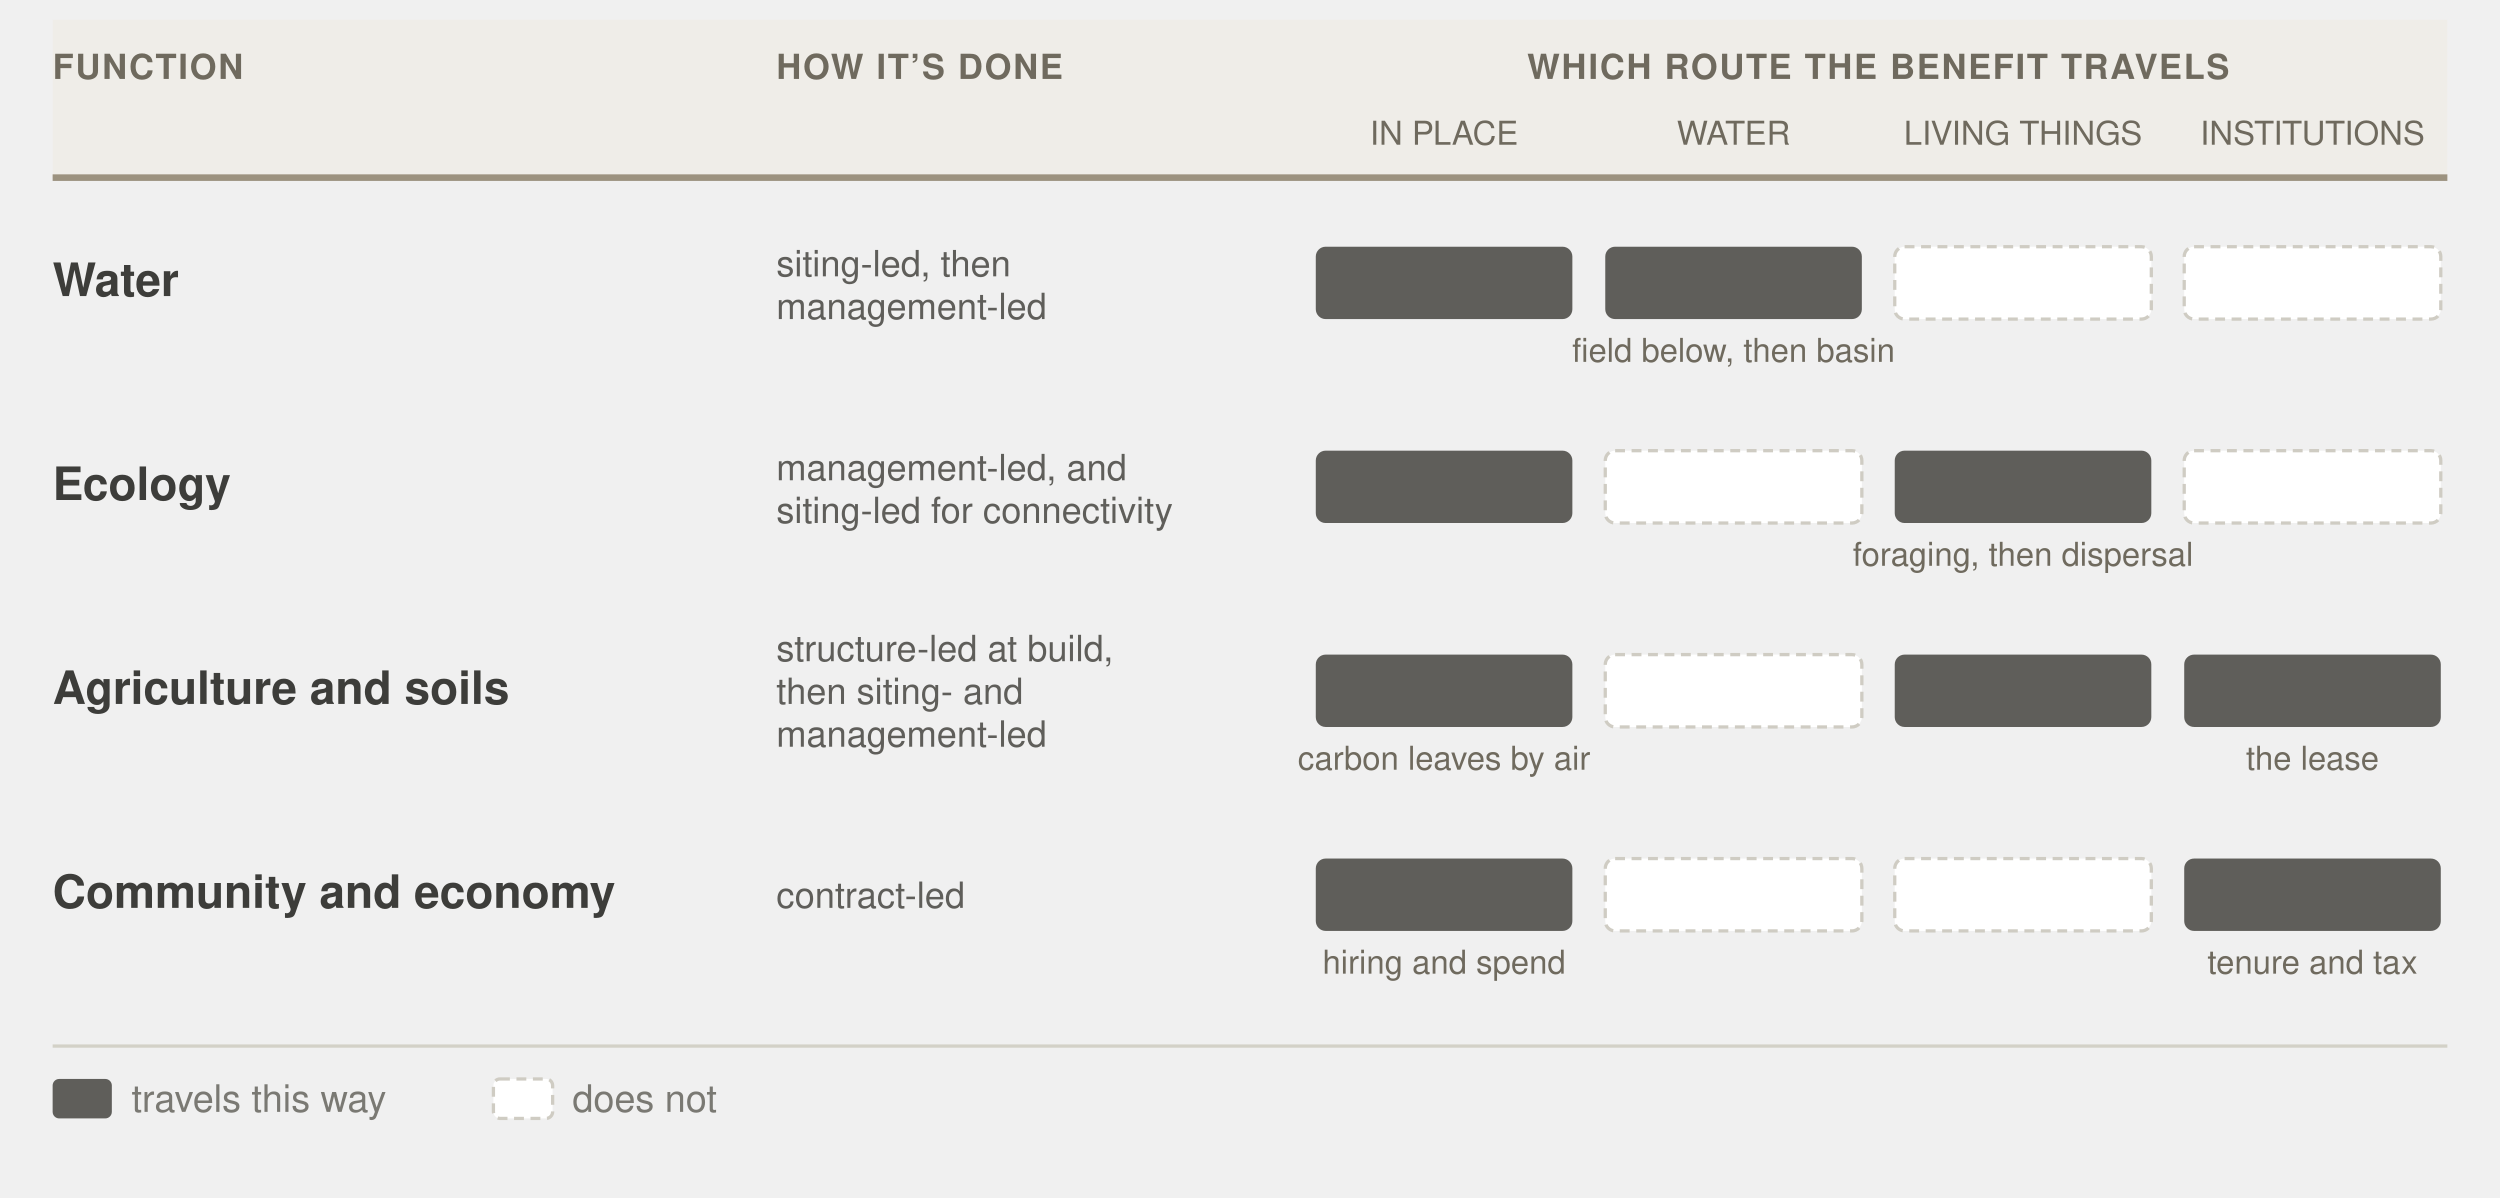
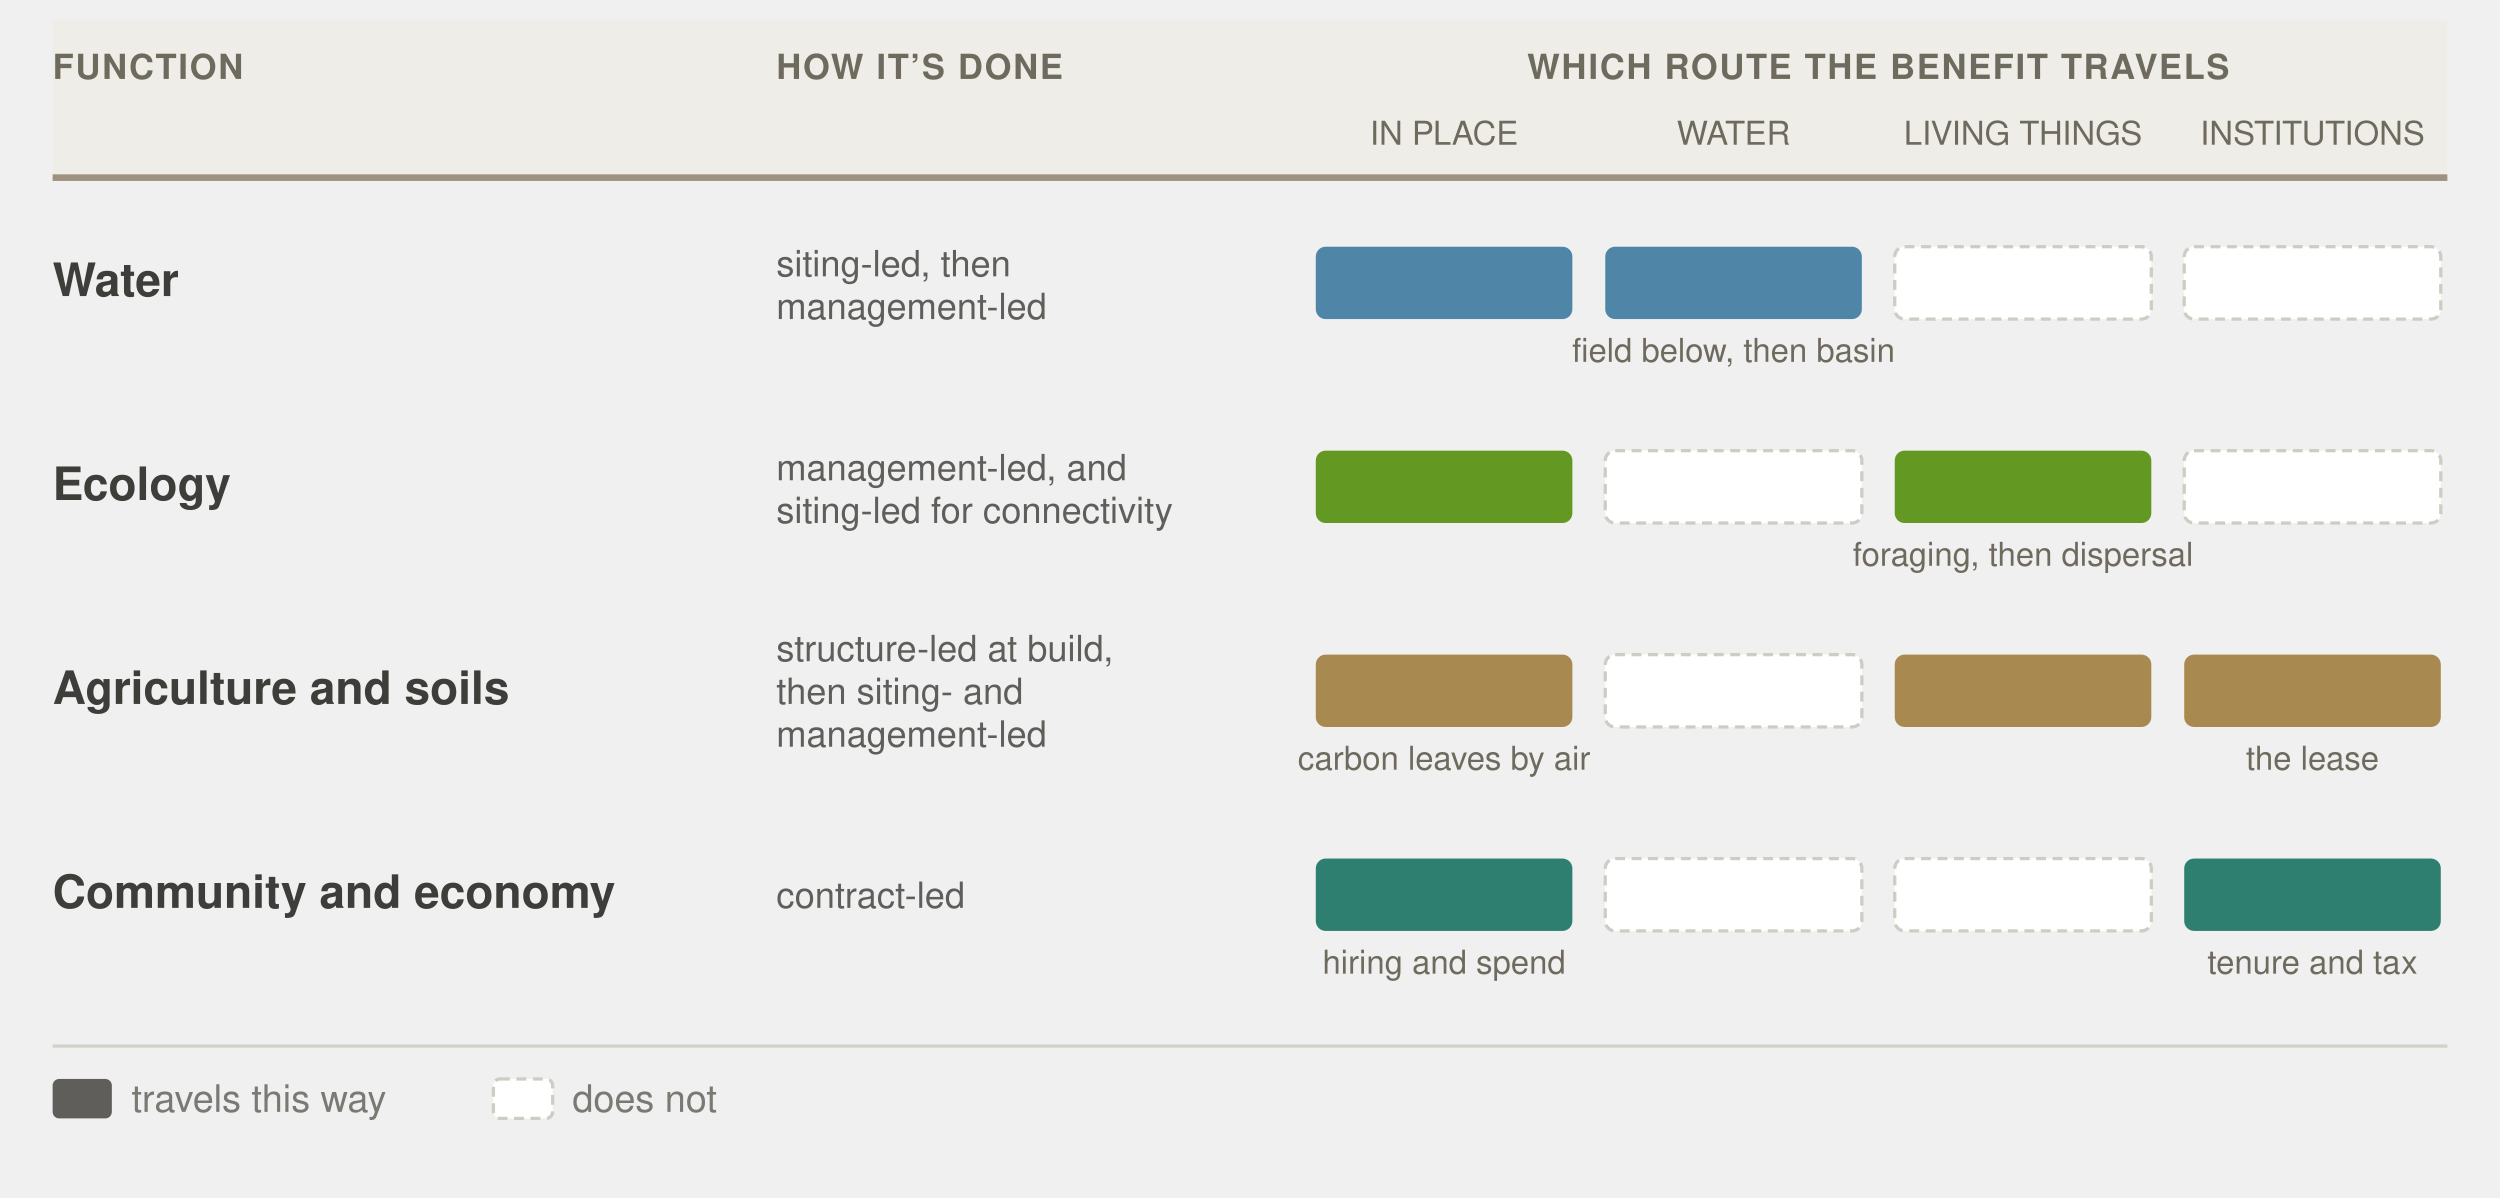
<svg xmlns="http://www.w3.org/2000/svg" width="760" height="364" viewBox="0 0 760 364" role="img">
  <style>
text{font-family:ui-sans-serif,system-ui,-apple-system,"Segoe UI",Helvetica,Arial,sans-serif}
.nm{font-size:14px;font-weight:600;fill:#3d3d3a}
.hd{font-size:10.5px;font-weight:700;letter-spacing:.05em;fill:#6f6a5e}
.sub{font-size:10px;fill:#6f6a5e}
.fn{font-size:11.5px;fill:#7a7973}
.md{font-size:11px;fill:#5f5e5a}
.on{stroke:#cfccc3;stroke-width:1;fill:#ffffff}
</style>
  <rect x="16" y="6" width="728" height="48" fill="#efede8" />
  <text class="hd" x="16" y="24">FUNCTION</text>
  <text class="hd" x="236" y="24">HOW IT’S DONE</text>
  <text class="hd" x="571" y="24" text-anchor="middle">WHICH ROUTE THE BENEFIT TRAVELS</text>
  <text class="sub" x="439" y="44" text-anchor="middle">IN PLACE</text>
  <text class="sub" x="527" y="44" text-anchor="middle">WATER</text>
  <text class="sub" x="615" y="44" text-anchor="middle">LIVING THINGS</text>
  <text class="sub" x="703" y="44" text-anchor="middle">INSTITUTIONS</text>
  <line x1="16" y1="54" x2="744" y2="54" stroke="#9c927f" stroke-width="2" />
  <text class="nm" x="16" y="90">Water</text>
  <text class="md" x="236" y="84">siting-led, then</text>
  <text class="md" x="236" y="97">management-led</text>
-   <rect fill="#5f5e5a" x="400" y="75" width="78" height="22" rx="3" />
-   <rect fill="#5f5e5a" x="488" y="75" width="78" height="22" rx="3" />
+   <rect fill="#4f86a8" x="400" y="75" width="78" height="22" rx="3" />
+   <rect fill="#4f86a8" x="488" y="75" width="78" height="22" rx="3" />
  <text class="sub" x="527" y="110" text-anchor="middle">field below, then basin</text>
  <rect class="on" stroke-dasharray="3 2" x="576" y="75" width="78" height="22" rx="3" />
  <rect class="on" stroke-dasharray="3 2" x="664" y="75" width="78" height="22" rx="3" />
  <text class="nm" x="16" y="152">Ecology</text>
  <text class="md" x="236" y="146">management-led, and</text>
  <text class="md" x="236" y="159">siting-led for connectivity</text>
-   <rect fill="#5f5e5a" x="400" y="137" width="78" height="22" rx="3" />
+   <rect fill="#639922" x="400" y="137" width="78" height="22" rx="3" />
  <rect class="on" stroke-dasharray="3 2" x="488" y="137" width="78" height="22" rx="3" />
-   <rect fill="#5f5e5a" x="576" y="137" width="78" height="22" rx="3" />
+   <rect fill="#639922" x="576" y="137" width="78" height="22" rx="3" />
  <text class="sub" x="615" y="172" text-anchor="middle">foraging, then dispersal</text>
  <rect class="on" stroke-dasharray="3 2" x="664" y="137" width="78" height="22" rx="3" />
  <text class="nm" x="16" y="214">Agriculture and soils</text>
  <text class="md" x="236" y="201">structure-led at build,</text>
  <text class="md" x="236" y="214">then siting- and</text>
  <text class="md" x="236" y="227">management-led</text>
-   <rect fill="#5f5e5a" x="400" y="199" width="78" height="22" rx="3" />
+   <rect fill="#a8894f" x="400" y="199" width="78" height="22" rx="3" />
  <text class="sub" x="439" y="234" text-anchor="middle">carbon leaves by air</text>
  <rect class="on" stroke-dasharray="3 2" x="488" y="199" width="78" height="22" rx="3" />
-   <rect fill="#5f5e5a" x="576" y="199" width="78" height="22" rx="3" />
-   <rect fill="#5f5e5a" x="664" y="199" width="78" height="22" rx="3" />
+   <rect fill="#a8894f" x="576" y="199" width="78" height="22" rx="3" />
+   <rect fill="#a8894f" x="664" y="199" width="78" height="22" rx="3" />
  <text class="sub" x="703" y="234" text-anchor="middle">the lease</text>
  <text class="nm" x="16" y="276">Community and economy</text>
  <text class="md" x="236" y="276">contract-led</text>
-   <rect fill="#5f5e5a" x="400" y="261" width="78" height="22" rx="3" />
+   <rect fill="#2f7f70" x="400" y="261" width="78" height="22" rx="3" />
  <text class="sub" x="439" y="296" text-anchor="middle">hiring and spend</text>
  <rect class="on" stroke-dasharray="3 2" x="488" y="261" width="78" height="22" rx="3" />
  <rect class="on" stroke-dasharray="3 2" x="576" y="261" width="78" height="22" rx="3" />
-   <rect fill="#5f5e5a" x="664" y="261" width="78" height="22" rx="3" />
+   <rect fill="#2f7f70" x="664" y="261" width="78" height="22" rx="3" />
  <text class="sub" x="703" y="296" text-anchor="middle">tenure and tax</text>
  <line x1="16" y1="318" x2="744" y2="318" stroke="#d3d1c7" stroke-width="1" />
  <rect x="16" y="328" width="18" height="12" rx="2" fill="#5f5e5a" />
  <text class="fn" x="40" y="338">travels this way</text>
  <rect class="on" x="150" y="328" width="18" height="12" rx="2" stroke-dasharray="3 2" />
  <text class="fn" x="174" y="338">does not</text>
</svg>
